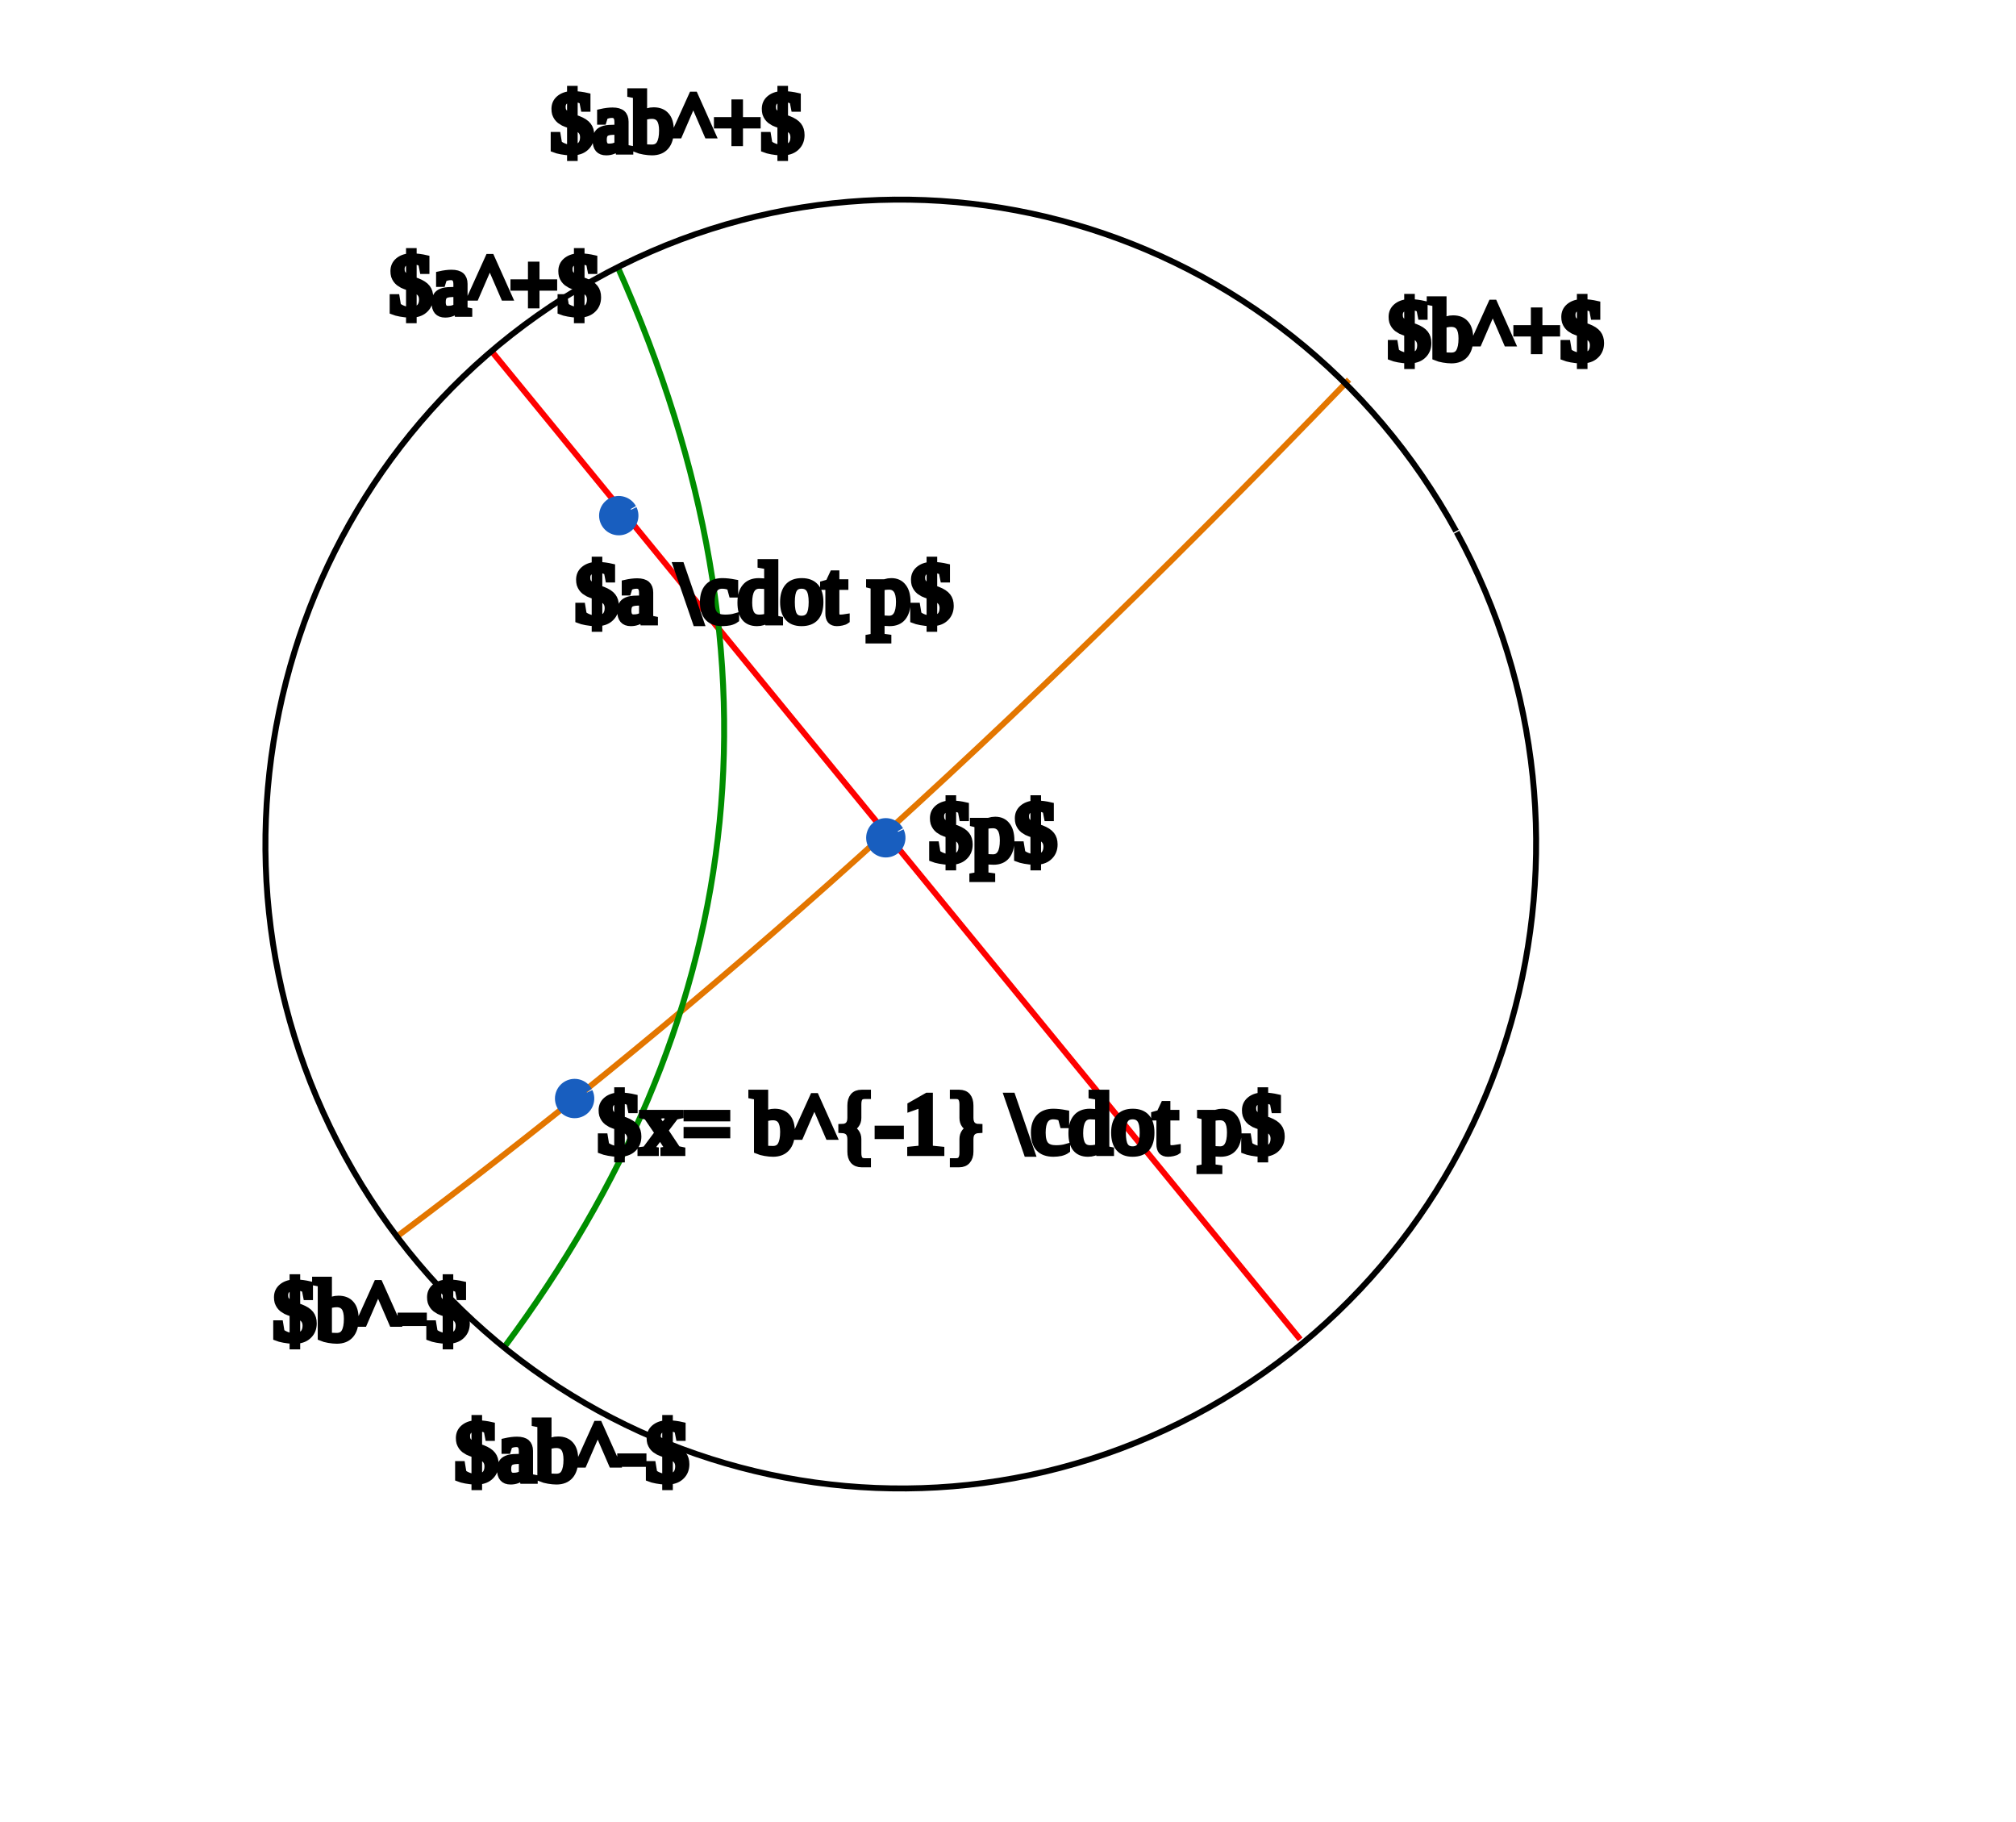
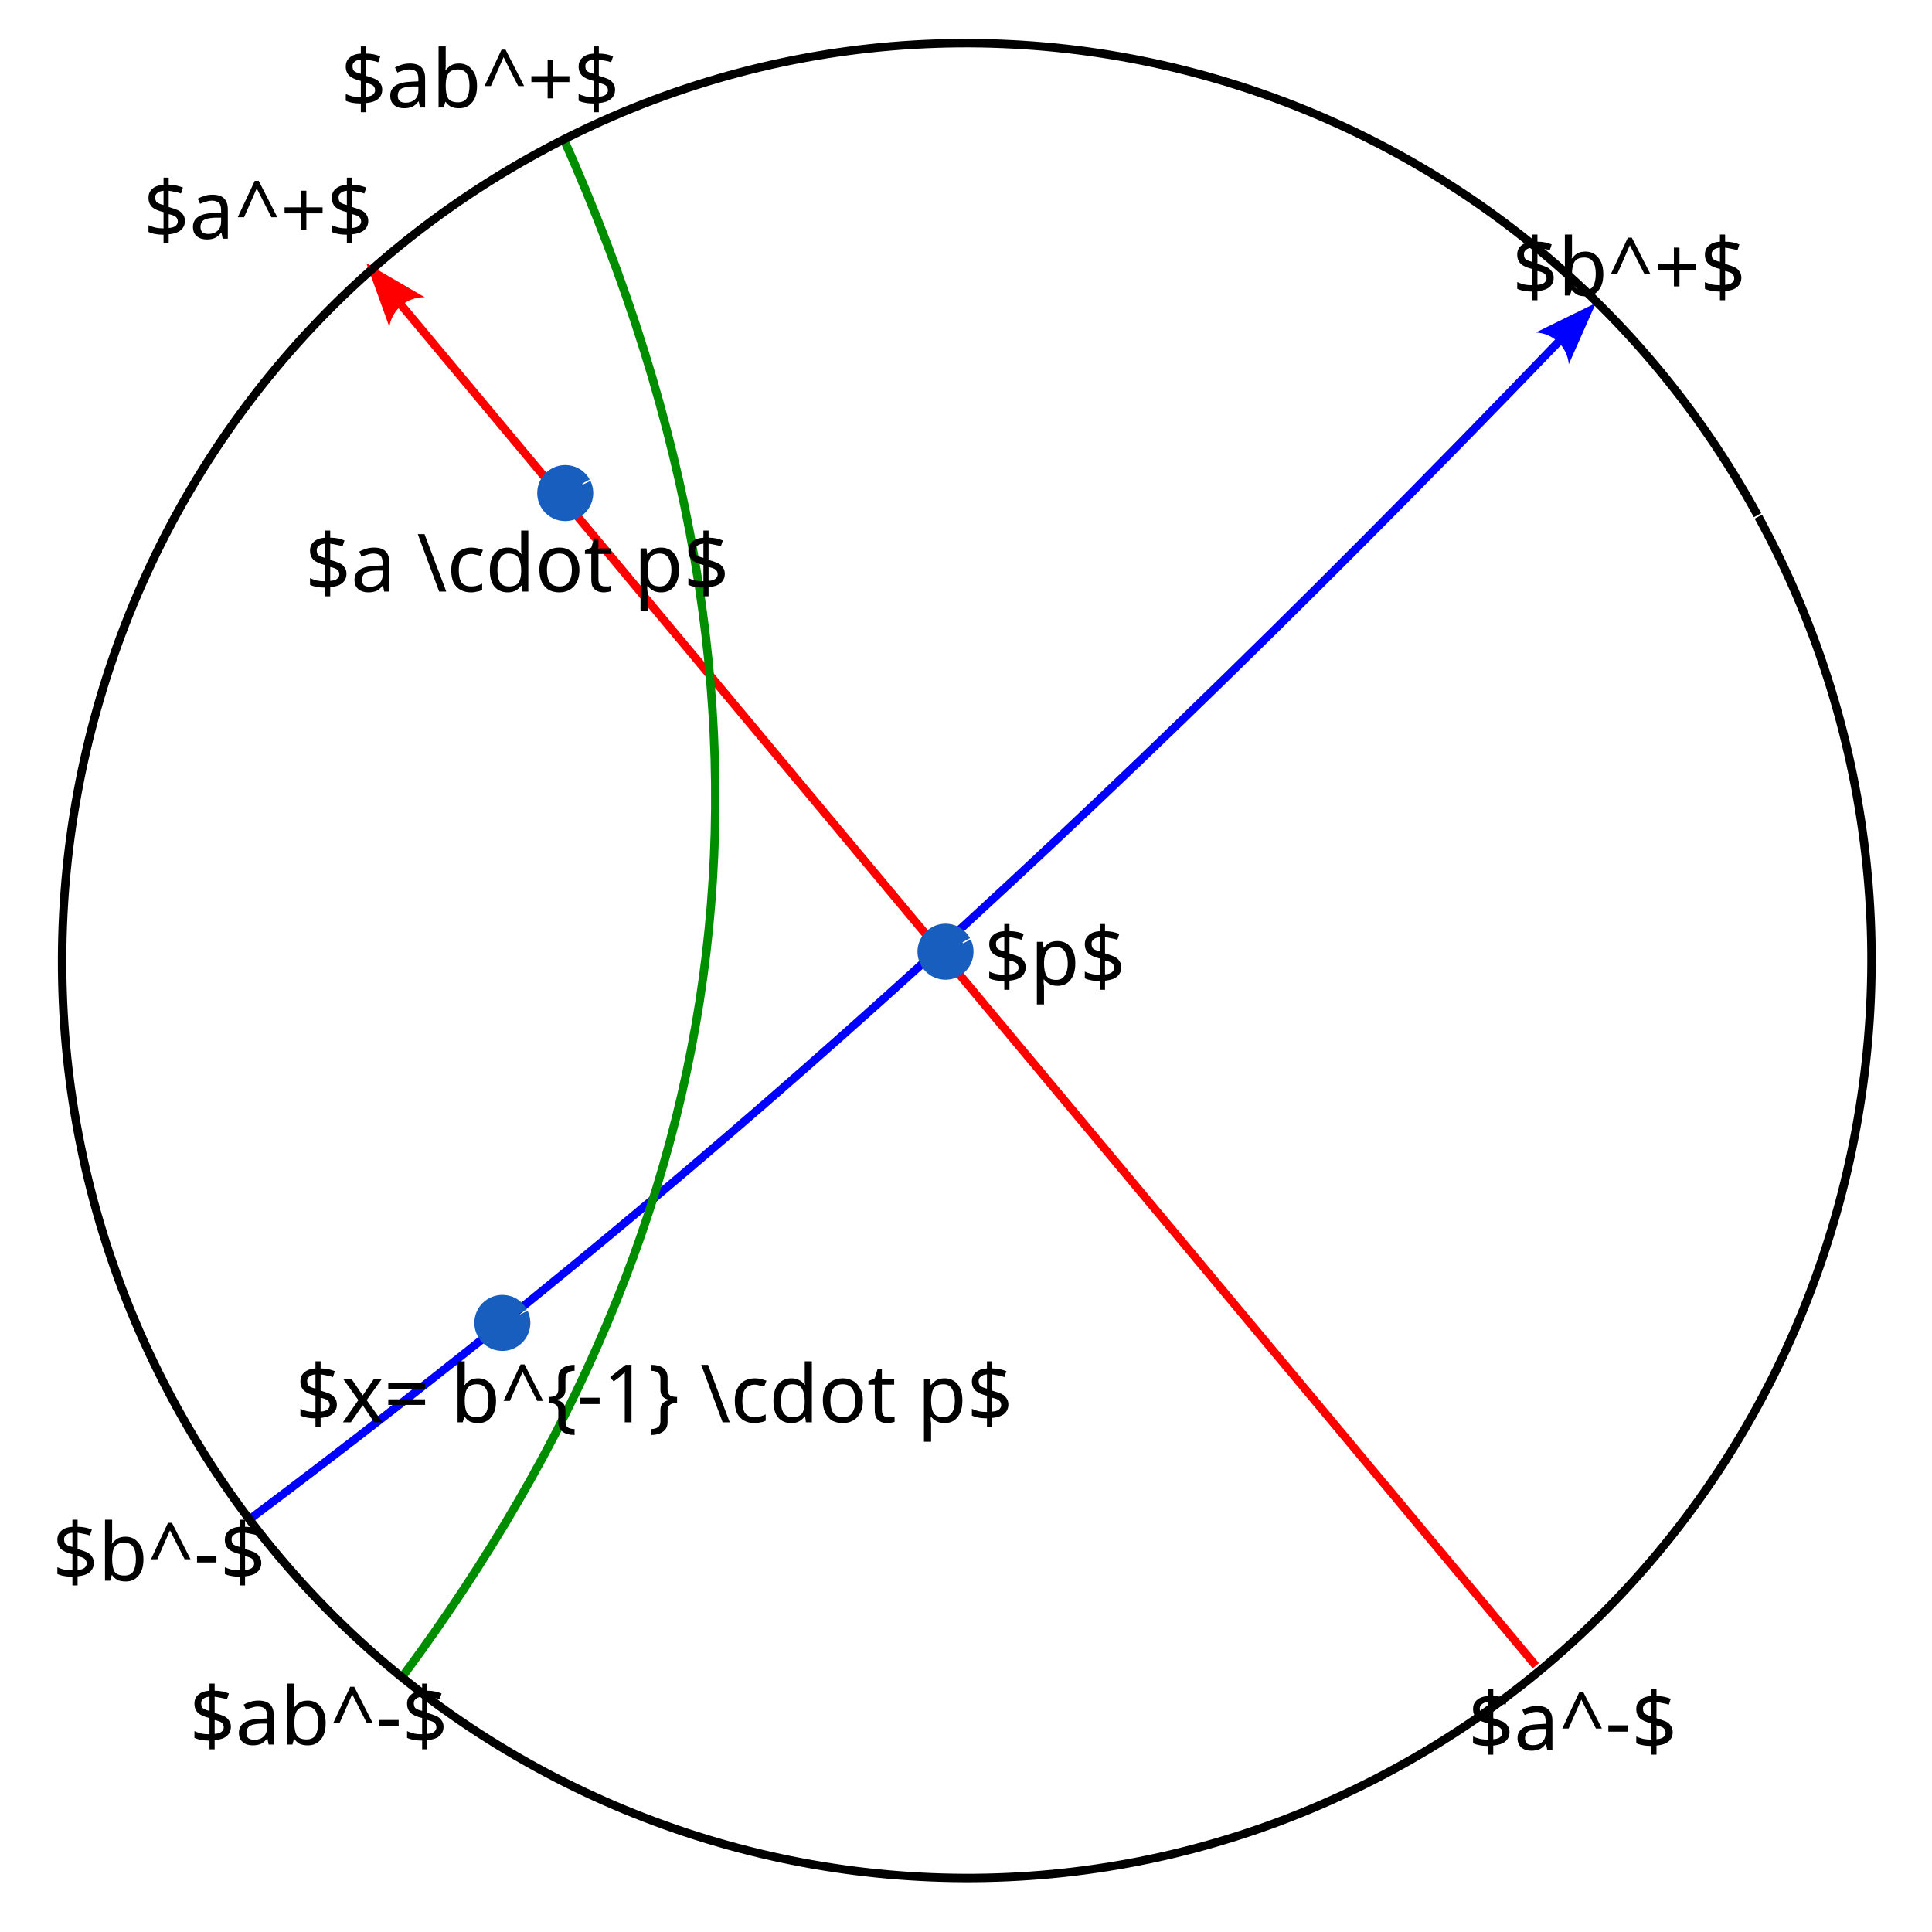
- <svg xmlns="http://www.w3.org/2000/svg" width="167.501mm" height="151.338mm" viewBox="0 0 167.501 151.338" version="1.1" id="svg1">
-   <defs id="defs1" />
+ <svg xmlns="http://www.w3.org/2000/svg" width="3in" height="3in" viewBox="0 0 76.2 76.2" version="1.1" id="svg1">
+   <defs id="defs1">
+     <marker style="overflow:visible" id="marker2" refX="0" refY="0" orient="auto-start-reverse" markerWidth="1" markerHeight="1" viewBox="0 0 1 1" preserveAspectRatio="xMidYMid">
+       <path transform="scale(0.7)" d="M -2,-4 9,0 -2,4 c 2,-2.33 2,-5.66 0,-8 z" style="fill:context-stroke;fill-rule:evenodd;stroke:none" id="path2" />
+     </marker>
+     <marker style="overflow:visible" id="ConcaveTriangle" refX="0" refY="0" orient="auto-start-reverse" markerWidth="1" markerHeight="1" viewBox="0 0 1 1" preserveAspectRatio="xMidYMid">
+       <path transform="scale(0.7)" d="M -2,-4 9,0 -2,4 c 2,-2.33 2,-5.66 0,-8 z" style="fill:context-stroke;fill-rule:evenodd;stroke:none" id="path7" />
+     </marker>
+   </defs>
  <g id="layer1" transform="translate(-28.64738,-11.30911)">
-     <path style="fill:#ff0000;stroke:#ff0000;stroke-width:0.493;stroke-dasharray:none" d="M 69.458,40.443 136.677,122.574" id="path2-7" />
-     <path style="fill:none;stroke:#e37600;stroke-width:0.493;stroke-dasharray:none;stroke-opacity:1" d="M 61.688,113.983 C 84.516,96.852 108.186,76.693 140.731,42.849" id="path3-6" />
-     <path style="fill:none;stroke:#008e00;stroke-width:0.493;stroke-dasharray:none;stroke-opacity:1" d="m 79.929,33.399 c 15.094,33.742 10.279,63.276 -9.289,89.691" id="path4-0" />
-     <path style="fill:none;stroke:#000000;stroke-width:0.493;stroke-dasharray:none;stroke-opacity:1" id="path15-3" d="M 149.677,55.52 A 52.78,53.523 0 0 1 129.055,128.248 52.78,53.523 0 0 1 57.326,107.37 52.78,53.523 0 0 1 77.882,34.622 52.78,53.523 0 0 1 149.629,55.433" />
-     <text xml:space="preserve" style="font-size:7.056px;fill:#000000;stroke:#000000;stroke-width:0.6" x="143.96" y="41.134" id="text1">
-       <tspan id="tspan1" style="stroke-width:0.6" x="143.96" y="41.134">$b^+$</tspan>
+     <path style="fill:#ff0000;stroke:#ff0000;stroke-width:0.325;stroke-dasharray:none;marker-start:url(#marker2)" d="M 44.41,23.266 89.221,77.007" id="path2-7" />
+     <path style="fill:none;stroke:#0000ff;stroke-width:0.322;stroke-dasharray:none;stroke-opacity:1;marker-end:url(#ConcaveTriangle)" d="M 38.521,71.209 C 53.442,60.013 68.913,46.839 90.185,24.722" id="path3-6" />
+     <path style="fill:none;stroke:#008e00;stroke-width:0.333;stroke-dasharray:none;stroke-opacity:1" d="m 50.854,16.735 c 10.202,22.808 6.948,42.77 -6.279,60.625" id="path4-0" />
+     <path style="fill:none;stroke:#000000;stroke-width:0.333;stroke-dasharray:none;stroke-opacity:1" id="path15-3" d="M 97.999,31.687 A 35.676,36.178 0 0 1 84.06,80.846 35.676,36.178 0 0 1 35.576,66.734 35.676,36.178 0 0 1 49.47,17.561 35.676,36.178 0 0 1 97.967,31.628" />
+     <path style="fill:#185ebf;fill-opacity:1;stroke:#185ebf;stroke-width:0.676;stroke-opacity:1" id="path1" d="m 66.63,48.514 a 0.766,0.766 0 0 1 -0.349,1.018 0.766,0.766 0 0 1 -1.023,-0.334 0.766,0.766 0 0 1 0.319,-1.028 0.766,0.766 0 0 1 1.032,0.303" />
+     <path style="fill:#185ebf;fill-opacity:1;stroke:#185ebf;stroke-width:0.676;stroke-opacity:1" id="path1-5" d="m 51.632,30.425 a 0.766,0.766 0 0 1 -0.349,1.018 0.766,0.766 0 0 1 -1.023,-0.334 0.766,0.766 0 0 1 0.319,-1.028 0.766,0.766 0 0 1 1.032,0.303" />
+     <path style="fill:#185ebf;fill-opacity:1;stroke:#185ebf;stroke-width:0.676;stroke-opacity:1" id="path1-5-6" d="m 49.152,63.154 a 0.766,0.766 0 0 1 -0.349,1.018 0.766,0.766 0 0 1 -1.023,-0.334 0.766,0.766 0 0 1 0.319,-1.028 0.766,0.766 0 0 1 1.032,0.303" />
+     <text xml:space="preserve" style="font-style:normal;font-weight:normal;font-size:3.175px;line-height:1.25;font-family:sans-serif;text-align:center;text-anchor:middle;fill:#000000;fill-opacity:1;stroke:none;stroke-width:0.121" x="92.731" y="80.327" id="text1461-5-3-2">
+       <tspan id="tspan1459-0-1-0" x="92.731" y="80.327" style="font-size:3.175px;text-align:center;text-anchor:middle;stroke-width:0.121">$a^-$</tspan>
    </text>
-     <text xml:space="preserve" style="font-size:7.056px;fill:#000000;stroke:#000000;stroke-width:0.6" x="105.852" y="82.778" id="text1-2">
-       <tspan id="tspan1-52" style="stroke-width:0.6" x="105.852" y="82.778">$p$</tspan>
+     <text xml:space="preserve" style="font-style:normal;font-weight:normal;font-size:3.175px;line-height:1.25;font-family:sans-serif;text-align:center;text-anchor:middle;fill:#000000;fill-opacity:1;stroke:none;stroke-width:0.121" x="72.317" y="50.161" id="text1461-5-3-2-9">
+       <tspan id="tspan1459-0-1-0-2" x="72.317" y="50.161" style="font-size:3.175px;text-align:center;text-anchor:middle;stroke-width:0.121">$p$</tspan>
    </text>
-     <text xml:space="preserve" style="font-size:7.056px;fill:#000000;stroke:#000000;stroke-width:0.6" x="76.454" y="62.964" id="text1-2-9">
-       <tspan id="tspan1-52-6" style="stroke-width:0.6" x="76.454" y="62.964">$a \cdot p$</tspan>
+     <text xml:space="preserve" style="font-style:normal;font-weight:normal;font-size:3.175px;line-height:1.25;font-family:sans-serif;text-align:center;text-anchor:middle;fill:#000000;fill-opacity:1;stroke:none;stroke-width:0.121" x="94.958" y="22.963" id="text1461-5-3-2-9-1">
+       <tspan x="94.958" y="22.963" style="font-size:3.175px;text-align:center;text-anchor:middle;stroke-width:0.121" id="tspan2">$b^+$</tspan>
    </text>
-     <text xml:space="preserve" style="font-size:7.056px;fill:#000000;stroke:#000000;stroke-width:0.6" x="78.323" y="107.039" id="text1-2-9-9">
-       <tspan id="tspan1-52-6-8" style="stroke-width:0.6" x="78.323" y="107.039">$x= b^{-1} \cdot p$</tspan>
+     <text xml:space="preserve" style="font-style:normal;font-weight:normal;font-size:3.175px;line-height:1.25;font-family:sans-serif;text-align:center;text-anchor:middle;fill:#000000;fill-opacity:1;stroke:none;stroke-width:0.121" x="36.981" y="73.65" id="text1461-5-3-2-9-1-1">
+       <tspan x="36.981" y="73.65" style="font-size:3.175px;text-align:center;text-anchor:middle;stroke-width:0.121" id="tspan2-23">$b^-$</tspan>
    </text>
-     <text xml:space="preserve" style="font-size:7.056px;fill:#000000;stroke:#000000;stroke-width:0.6" x="74.407" y="23.853" id="text1-5">
-       <tspan id="tspan1-9" style="stroke-width:0.6" x="74.407" y="23.853">$ab^+$</tspan>
+     <text xml:space="preserve" style="font-style:normal;font-weight:normal;font-size:3.175px;line-height:1.25;font-family:sans-serif;text-align:center;text-anchor:middle;fill:#000000;fill-opacity:1;stroke:none;stroke-width:0.121" x="43.279" y="80.116" id="text1461-5-3-2-9-1-1-9">
+       <tspan x="43.279" y="80.116" style="font-size:3.175px;text-align:center;text-anchor:middle;stroke-width:0.121" id="tspan2-23-9">$ab^-$</tspan>
    </text>
-     <text xml:space="preserve" style="font-size:7.056px;fill:#000000;stroke:#000000;stroke-width:0.6" x="66.465" y="134.264" id="text1-5-8">
-       <tspan id="tspan1-9-8" style="stroke-width:0.6" x="66.465" y="134.264">$ab^-$</tspan>
+     <text xml:space="preserve" style="font-style:normal;font-weight:normal;font-size:3.175px;line-height:1.25;font-family:sans-serif;text-align:center;text-anchor:middle;fill:#000000;fill-opacity:1;stroke:none;stroke-width:0.121" x="51.104" y="34.641" id="text1461-5-3-2-9-1-0">
+       <tspan x="51.104" y="34.641" style="font-size:3.175px;text-align:center;text-anchor:middle;stroke-width:0.121" id="tspan2-2">$a \cdot p$</tspan>
    </text>
-     <text xml:space="preserve" style="font-size:7.056px;fill:#000000;stroke:#000000;stroke-width:0.6" x="51.353" y="122.572" id="text1-0">
-       <tspan id="tspan1-5" style="stroke-width:0.6" x="51.353" y="122.572">$b^-$</tspan>
+     <text xml:space="preserve" style="font-style:normal;font-weight:normal;font-size:3.175px;line-height:1.25;font-family:sans-serif;text-align:center;text-anchor:middle;fill:#000000;fill-opacity:1;stroke:none;stroke-width:0.121" x="49.644" y="15.547" id="text1461-5-3-2-9-1-8">
+       <tspan x="49.644" y="15.547" style="font-size:3.175px;text-align:center;text-anchor:middle;stroke-width:0.121" id="tspan2-4">$ab^+$</tspan>
    </text>
-     <text xml:space="preserve" style="font-size:7.056px;fill:#000000;stroke:#000000;stroke-width:0.6" x="61.029" y="37.332" id="text1-0-0-9">
-       <tspan id="tspan1-5-6-5" style="stroke-width:0.6" x="61.029" y="37.332">$a^+$</tspan>
+     <text xml:space="preserve" style="font-style:normal;font-weight:normal;font-size:3.175px;line-height:1.25;font-family:sans-serif;text-align:center;text-anchor:middle;fill:#000000;fill-opacity:1;stroke:none;stroke-width:0.121" x="40.886" y="20.723" id="text1461-5-3-2-9-1-8-7">
+       <tspan x="40.886" y="20.723" style="font-size:3.175px;text-align:center;text-anchor:middle;stroke-width:0.121" id="tspan2-4-1">$a^+$</tspan>
    </text>
-     <path style="fill:#185ebf;fill-opacity:1;stroke:#185ebf;stroke-width:1;stroke-opacity:1" id="path1" d="m 103.268,80.414 a 1.134,1.134 0 0 1 -0.516,1.506 1.134,1.134 0 0 1 -1.513,-0.494 1.134,1.134 0 0 1 0.471,-1.52 1.134,1.134 0 0 1 1.527,0.449" />
-     <path style="fill:#185ebf;fill-opacity:1;stroke:#185ebf;stroke-width:1;stroke-opacity:1" id="path1-5" d="m 81.08,53.653 a 1.134,1.134 0 0 1 -0.516,1.506 1.134,1.134 0 0 1 -1.513,-0.494 1.134,1.134 0 0 1 0.471,-1.52 1.134,1.134 0 0 1 1.527,0.449" />
-     <path style="fill:#185ebf;fill-opacity:1;stroke:#185ebf;stroke-width:1;stroke-opacity:1" id="path1-5-6" d="m 77.412,102.073 a 1.134,1.134 0 0 1 -0.516,1.506 1.134,1.134 0 0 1 -1.513,-0.494 1.134,1.134 0 0 1 0.471,-1.52 1.134,1.134 0 0 1 1.527,0.449" />
+     <text xml:space="preserve" style="font-style:normal;font-weight:normal;font-size:3.175px;line-height:1.25;font-family:sans-serif;text-align:center;text-anchor:middle;fill:#000000;fill-opacity:1;stroke:none;stroke-width:0.121" x="56.506" y="67.404" id="text1461-5-3-2-5">
+       <tspan id="tspan1459-0-1-0-0" x="56.506" y="67.404" style="font-size:3.175px;text-align:center;text-anchor:middle;stroke-width:0.121">$x= b^{-1} \cdot p$</tspan>
+     </text>
  </g>
</svg>
